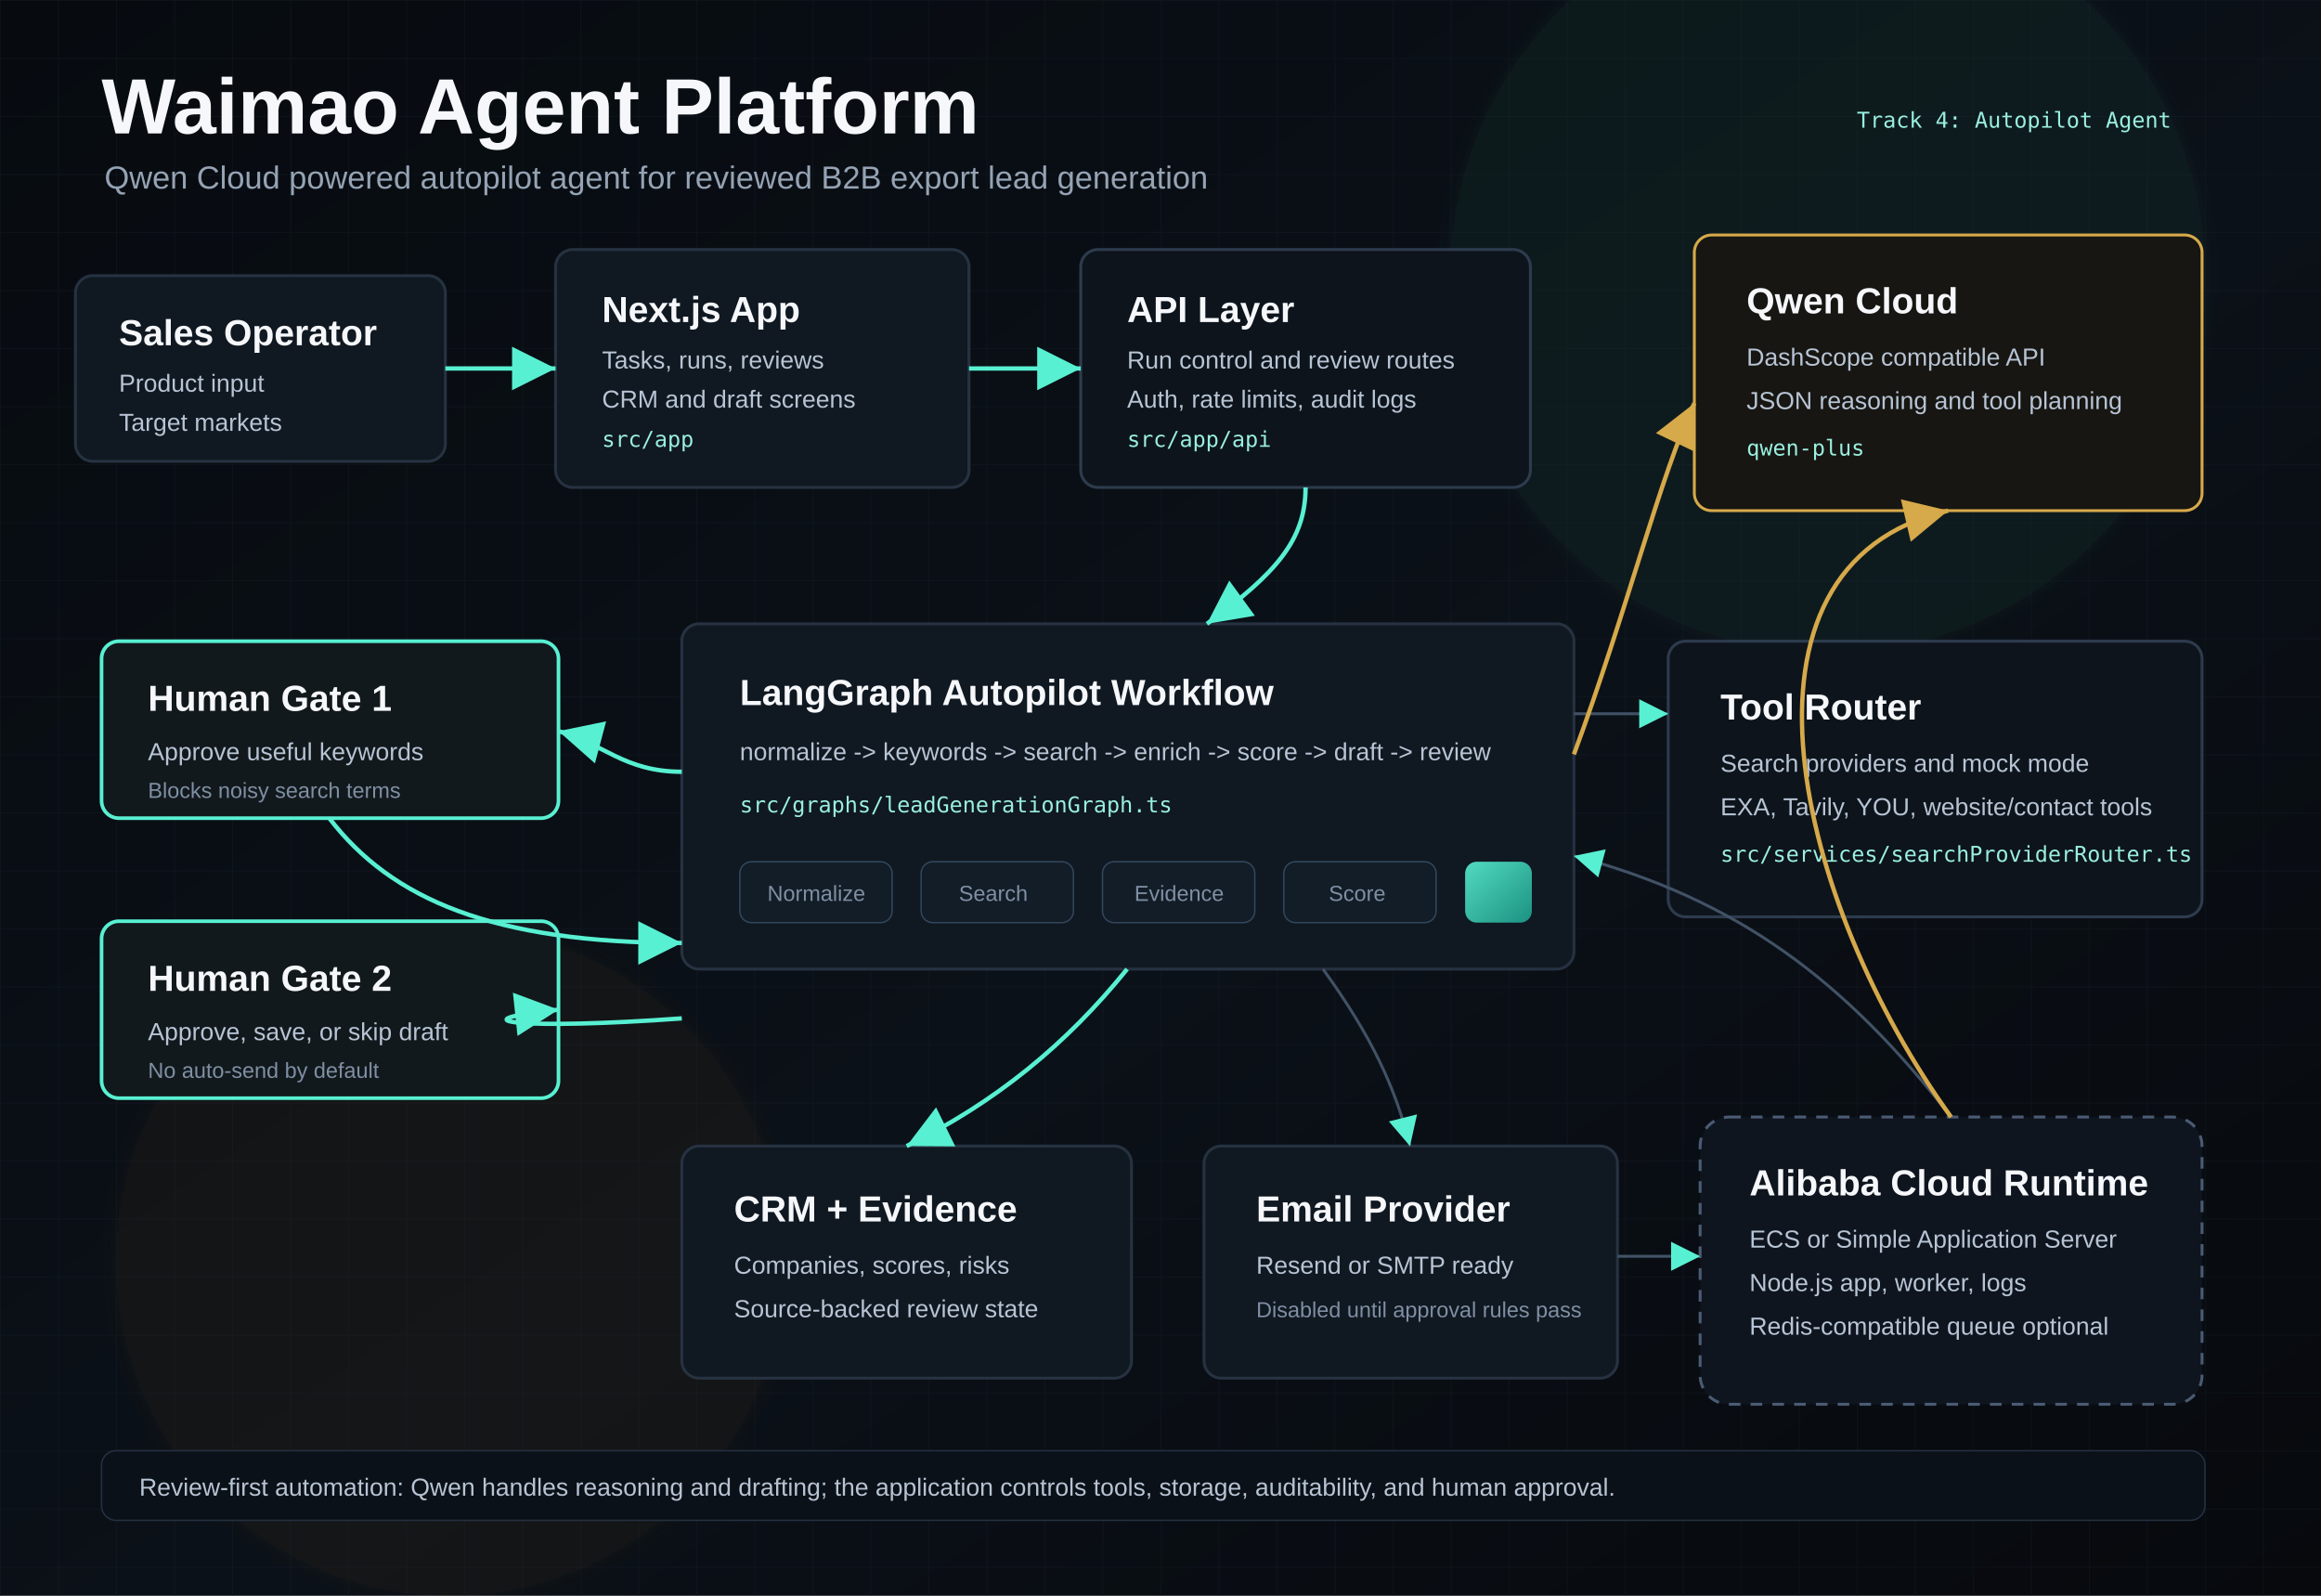
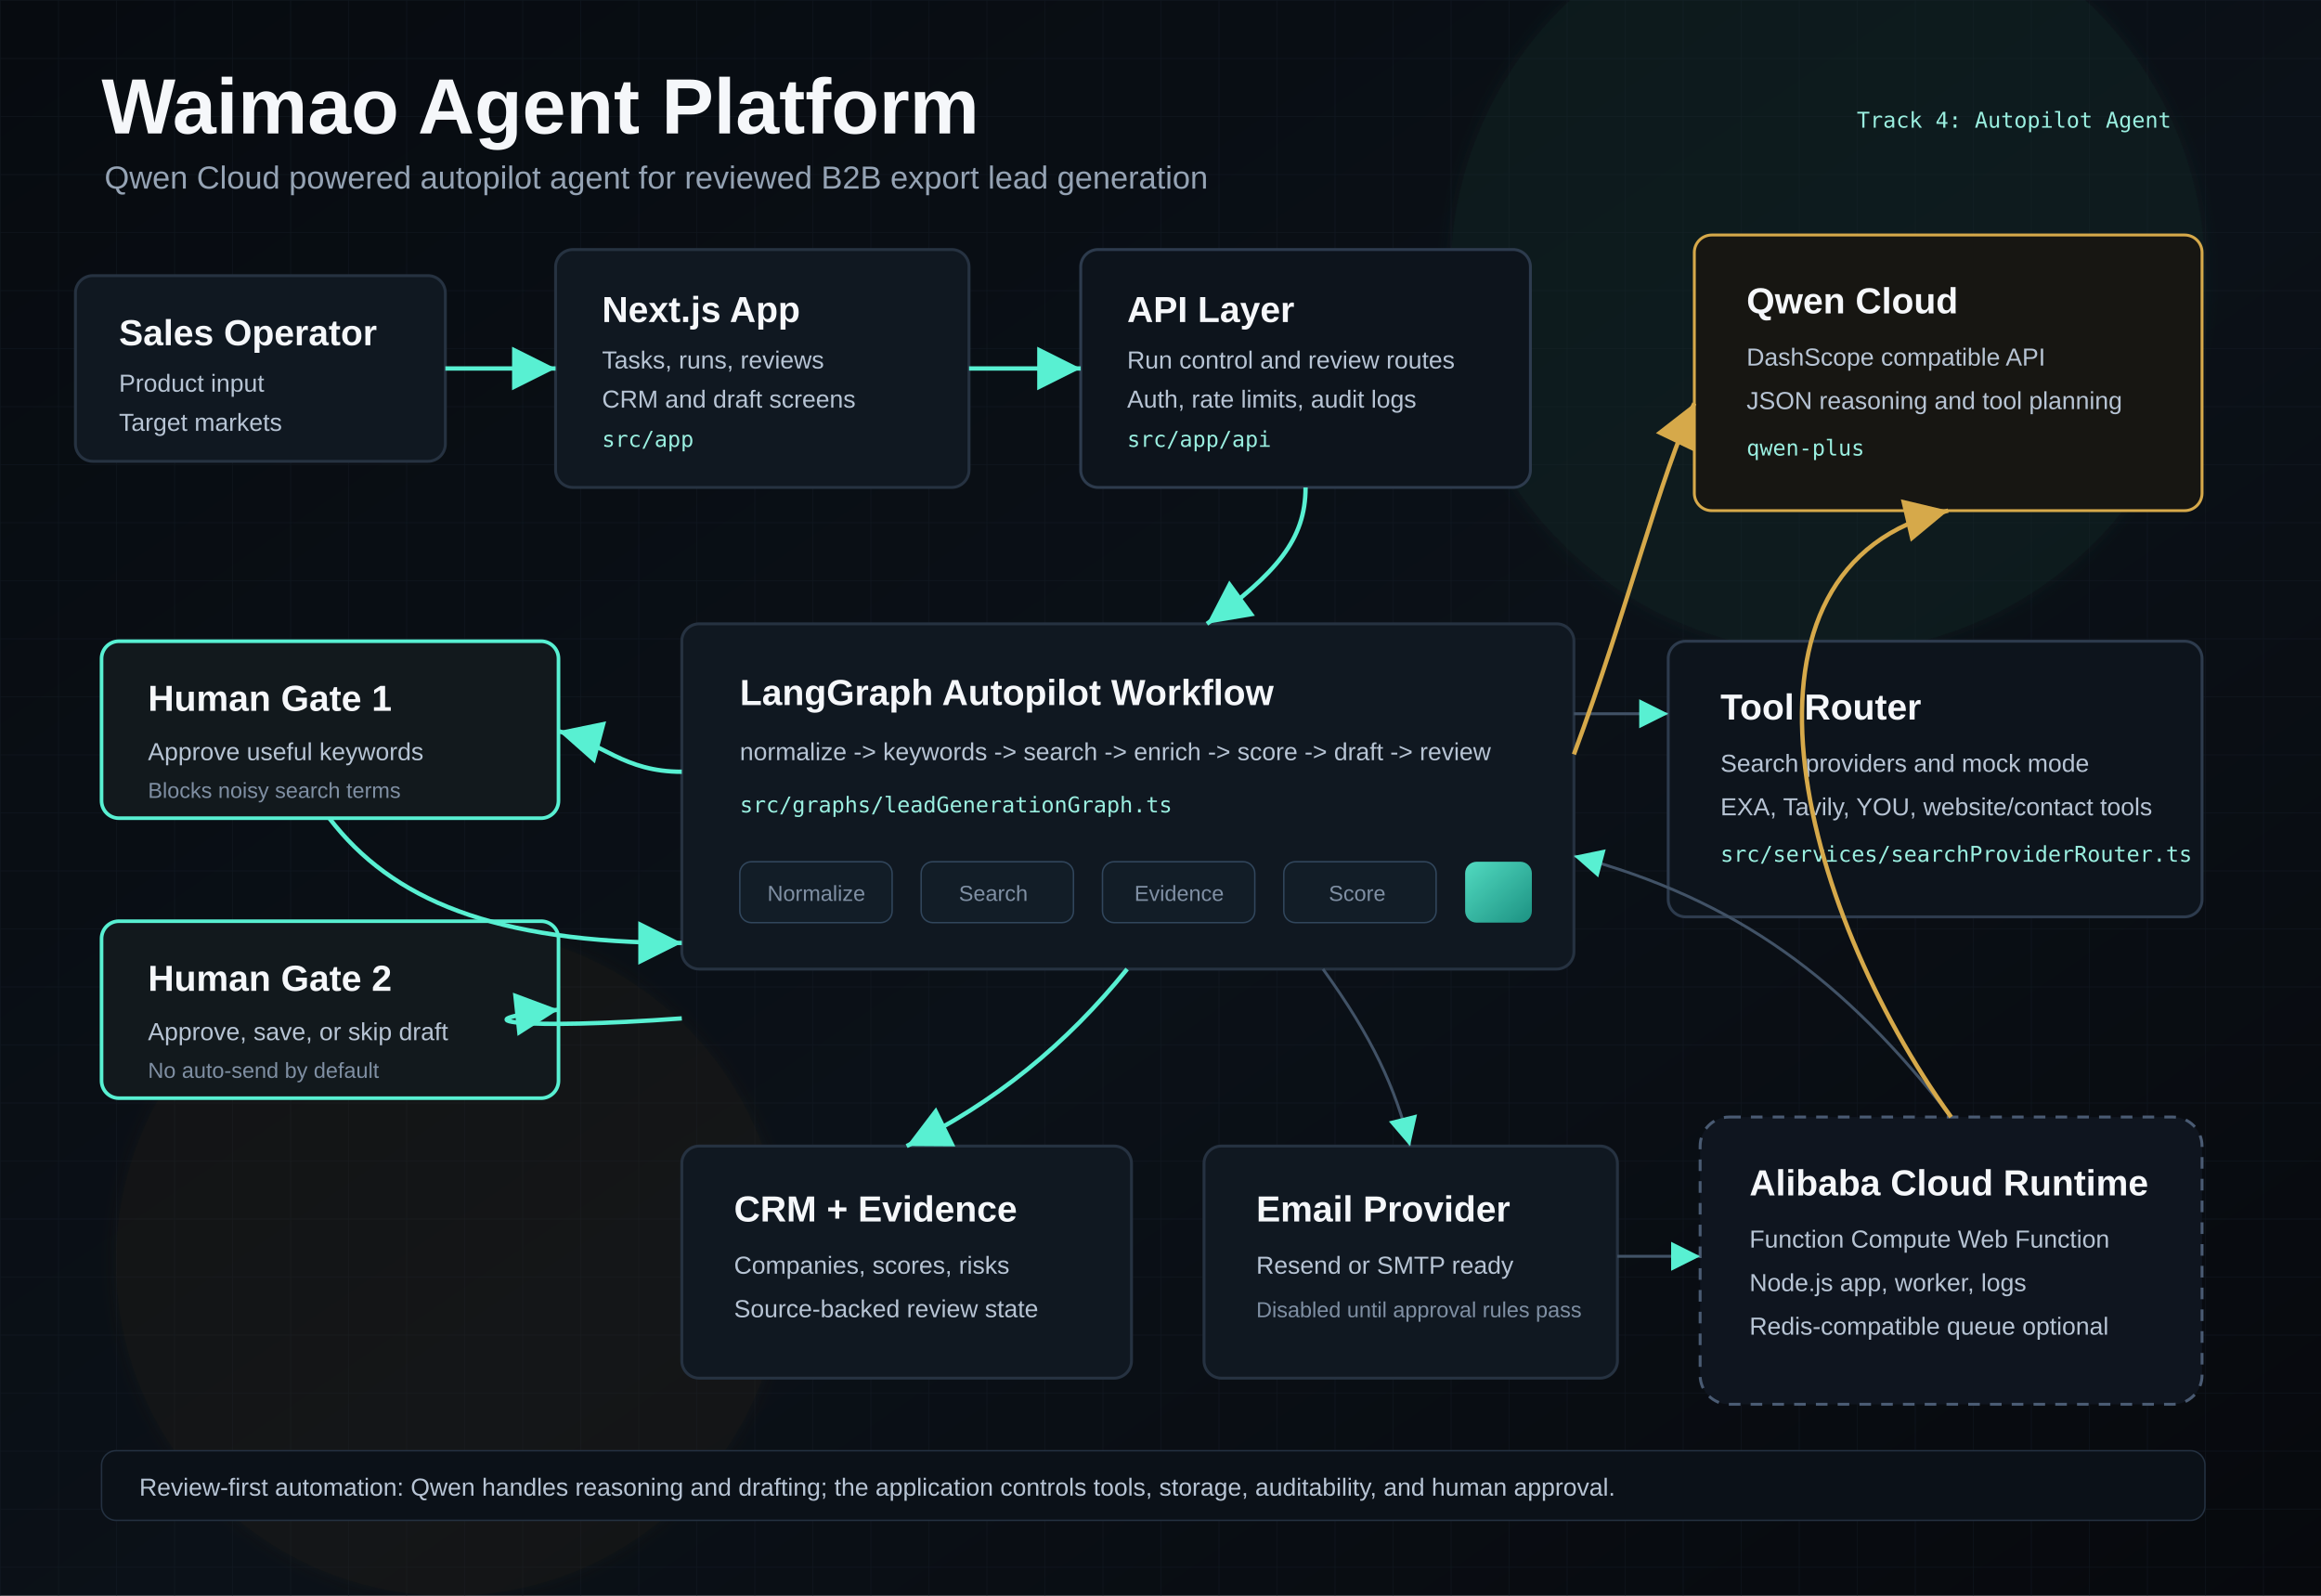
<svg xmlns="http://www.w3.org/2000/svg" width="1600" height="1100" viewBox="0 0 1600 1100" role="img" aria-labelledby="title desc">
  <defs>
    <linearGradient id="bg" x1="0" y1="0" x2="1" y2="1">
      <stop offset="0%" stop-color="#070B10" />
      <stop offset="55%" stop-color="#0B1118" />
      <stop offset="100%" stop-color="#07090D" />
    </linearGradient>
    <linearGradient id="gold" x1="0" y1="0" x2="1" y2="1">
      <stop offset="0%" stop-color="#F3C96A" />
      <stop offset="100%" stop-color="#B9892F" />
    </linearGradient>
    <linearGradient id="teal" x1="0" y1="0" x2="1" y2="1">
      <stop offset="0%" stop-color="#58F0D2" />
      <stop offset="100%" stop-color="#1D9F8D" />
    </linearGradient>
    <filter id="glow" x="-30%" y="-30%" width="160%" height="160%">
      <feGaussianBlur stdDeviation="6" result="blur" />
      <feMerge>
        <feMergeNode in="blur" />
        <feMergeNode in="SourceGraphic" />
      </feMerge>
    </filter>
    <marker id="arrow" markerWidth="14" markerHeight="14" refX="12" refY="7" orient="auto">
      <path d="M2,2 L12,7 L2,12 Z" fill="#58F0D2" />
    </marker>
    <marker id="arrowGold" markerWidth="14" markerHeight="14" refX="12" refY="7" orient="auto">
      <path d="M2,2 L12,7 L2,12 Z" fill="#D6A94A" />
    </marker>
    <pattern id="grid" width="40" height="40" patternUnits="userSpaceOnUse">
      <path d="M40 0H0V40" fill="none" stroke="#16202B" stroke-width="1" />
    </pattern>
    <style>
      .title { font-family: Arial, sans-serif; font-size: 54px; font-weight: 800; fill: #F5F7FA; letter-spacing: 0; }
      .subtitle { font-family: Arial, sans-serif; font-size: 22px; fill: #95A3B4; letter-spacing: 0; }
      .label { font-family: Arial, sans-serif; font-size: 25px; font-weight: 800; fill: #F5F7FA; letter-spacing: 0; }
      .small { font-family: Arial, sans-serif; font-size: 17px; fill: #B7C4D4; letter-spacing: 0; }
      .tiny { font-family: Arial, sans-serif; font-size: 15px; fill: #7F8FA3; letter-spacing: 0; }
      .mono { font-family: Consolas, monospace; font-size: 15px; fill: #9AEFE0; letter-spacing: 0; }
      .box { fill: #101821; stroke: #263241; stroke-width: 2; rx: 12; }
      .box2 { fill: #0D141C; stroke: #2D3B4D; stroke-width: 2; rx: 12; }
      .qwen { fill: #171612; stroke: #D6A94A; stroke-width: 2; rx: 12; }
      .gate { fill: #12191D; stroke: #58F0D2; stroke-width: 2.5; rx: 12; }
      .cloud { fill: #0F151F; stroke: #4A5B73; stroke-width: 2; rx: 20; stroke-dasharray: 8 7; }
      .line { fill: none; stroke: #58F0D2; stroke-width: 3; marker-end: url(#arrow); }
      .lineGold { fill: none; stroke: #D6A94A; stroke-width: 3; marker-end: url(#arrowGold); }
      .lineSoft { fill: none; stroke: #415266; stroke-width: 2; marker-end: url(#arrow); }
    </style>
  </defs>
  <rect width="1600" height="1100" fill="url(#bg)" />
  <rect width="1600" height="1100" fill="url(#grid)" opacity="0.45" />
  <circle cx="1260" cy="190" r="260" fill="#17352F" opacity="0.28" filter="url(#glow)" />
  <circle cx="310" cy="870" r="230" fill="#3B2D13" opacity="0.18" filter="url(#glow)" />
  <text x="70" y="92" class="title">Waimao Agent Platform</text>
  <text x="72" y="130" class="subtitle">Qwen Cloud powered autopilot agent for reviewed B2B export lead generation</text>
  <text x="1280" y="88" class="mono">Track 4: Autopilot Agent</text>
  <rect x="52" y="190" width="255" height="128" class="box" />
  <text x="82" y="238" class="label">Sales Operator</text>
  <text x="82" y="270" class="small">Product input</text>
  <text x="82" y="297" class="small">Target markets</text>
  <rect x="383" y="172" width="285" height="164" class="box" />
  <text x="415" y="222" class="label">Next.js App</text>
  <text x="415" y="254" class="small">Tasks, runs, reviews</text>
  <text x="415" y="281" class="small">CRM and draft screens</text>
  <text x="415" y="308" class="mono">src/app</text>
  <rect x="745" y="172" width="310" height="164" class="box2" />
  <text x="777" y="222" class="label">API Layer</text>
  <text x="777" y="254" class="small">Run control and review routes</text>
  <text x="777" y="281" class="small">Auth, rate limits, audit logs</text>
  <text x="777" y="308" class="mono">src/app/api</text>
  <rect x="470" y="430" width="615" height="238" class="box" />
  <text x="510" y="486" class="label">LangGraph Autopilot Workflow</text>
  <text x="510" y="524" class="small">normalize -&gt; keywords -&gt; search -&gt; enrich -&gt; score -&gt; draft -&gt; review</text>
  <text x="510" y="560" class="mono">src/graphs/leadGenerationGraph.ts</text>
  <rect x="510" y="594" width="105" height="42" fill="#121D27" stroke="#31465C" rx="8" />
  <text x="529" y="621" class="tiny">Normalize</text>
  <rect x="635" y="594" width="105" height="42" fill="#121D27" stroke="#31465C" rx="8" />
  <text x="661" y="621" class="tiny">Search</text>
  <rect x="760" y="594" width="105" height="42" fill="#121D27" stroke="#31465C" rx="8" />
  <text x="782" y="621" class="tiny">Evidence</text>
  <rect x="885" y="594" width="105" height="42" fill="#121D27" stroke="#31465C" rx="8" />
  <text x="916" y="621" class="tiny">Score</text>
  <rect x="1010" y="594" width="46" height="42" fill="url(#teal)" opacity="0.9" rx="8" />
  <rect x="1168" y="162" width="350" height="190" class="qwen" />
  <text x="1204" y="216" class="label">Qwen Cloud</text>
  <text x="1204" y="252" class="small">DashScope compatible API</text>
  <text x="1204" y="282" class="small">JSON reasoning and tool planning</text>
  <text x="1204" y="314" class="mono">qwen-plus</text>
  <rect x="1150" y="442" width="368" height="190" class="box2" />
  <text x="1186" y="496" class="label">Tool Router</text>
  <text x="1186" y="532" class="small">Search providers and mock mode</text>
  <text x="1186" y="562" class="small">EXA, Tavily, YOU, website/contact tools</text>
  <text x="1186" y="594" class="mono">src/services/searchProviderRouter.ts</text>
  <rect x="70" y="442" width="315" height="122" class="gate" />
  <text x="102" y="490" class="label">Human Gate 1</text>
  <text x="102" y="524" class="small">Approve useful keywords</text>
  <text x="102" y="550" class="tiny">Blocks noisy search terms</text>
  <rect x="70" y="635" width="315" height="122" class="gate" />
  <text x="102" y="683" class="label">Human Gate 2</text>
  <text x="102" y="717" class="small">Approve, save, or skip draft</text>
  <text x="102" y="743" class="tiny">No auto-send by default</text>
  <rect x="470" y="790" width="310" height="160" class="box" />
  <text x="506" y="842" class="label">CRM + Evidence</text>
  <text x="506" y="878" class="small">Companies, scores, risks</text>
  <text x="506" y="908" class="small">Source-backed review state</text>
  <rect x="830" y="790" width="285" height="160" class="box" />
  <text x="866" y="842" class="label">Email Provider</text>
  <text x="866" y="878" class="small">Resend or SMTP ready</text>
  <text x="866" y="908" class="tiny">Disabled until approval rules pass</text>
  <rect x="1172" y="770" width="346" height="198" class="cloud" />
  <text x="1206" y="824" class="label">Alibaba Cloud Runtime</text>
-   <text x="1206" y="860" class="small">ECS or Simple Application Server</text>
+   <text x="1206" y="860" class="small">Function Compute Web Function</text>
  <text x="1206" y="890" class="small">Node.js app, worker, logs</text>
  <text x="1206" y="920" class="small">Redis-compatible queue optional</text>
  <path d="M307 254 C335 254 350 254 383 254" class="line" />
  <path d="M668 254 C700 254 715 254 745 254" class="line" />
  <path d="M900 336 C900 372 880 395 832 430" class="line" />
  <path d="M1085 492 C1115 492 1125 492 1150 492" class="lineSoft" />
  <path d="M1085 520 C1122 420 1145 326 1168 278" class="lineGold" />
  <path d="M470 532 C430 532 415 512 385 504" class="line" />
  <path d="M227 564 C270 620 340 650 470 650" class="line" />
  <path d="M470 702 C360 710 310 704 385 696" class="line" />
  <path d="M777 668 C735 720 686 760 625 790" class="line" />
  <path d="M912 668 C946 715 962 750 972 790" class="lineSoft" />
  <path d="M1115 866 C1138 866 1152 866 1172 866" class="lineSoft" />
  <path d="M1345 770 C1272 676 1198 620 1085 590" class="lineSoft" />
  <path d="M1345 770 C1240 625 1180 390 1343 352" class="lineGold" />
  <rect x="70" y="1000" width="1450" height="48" fill="#0B1118" stroke="#243141" rx="10" />
  <text x="96" y="1031" class="small">Review-first automation: Qwen handles reasoning and drafting; the application controls tools, storage, auditability, and human approval.</text>
</svg>
